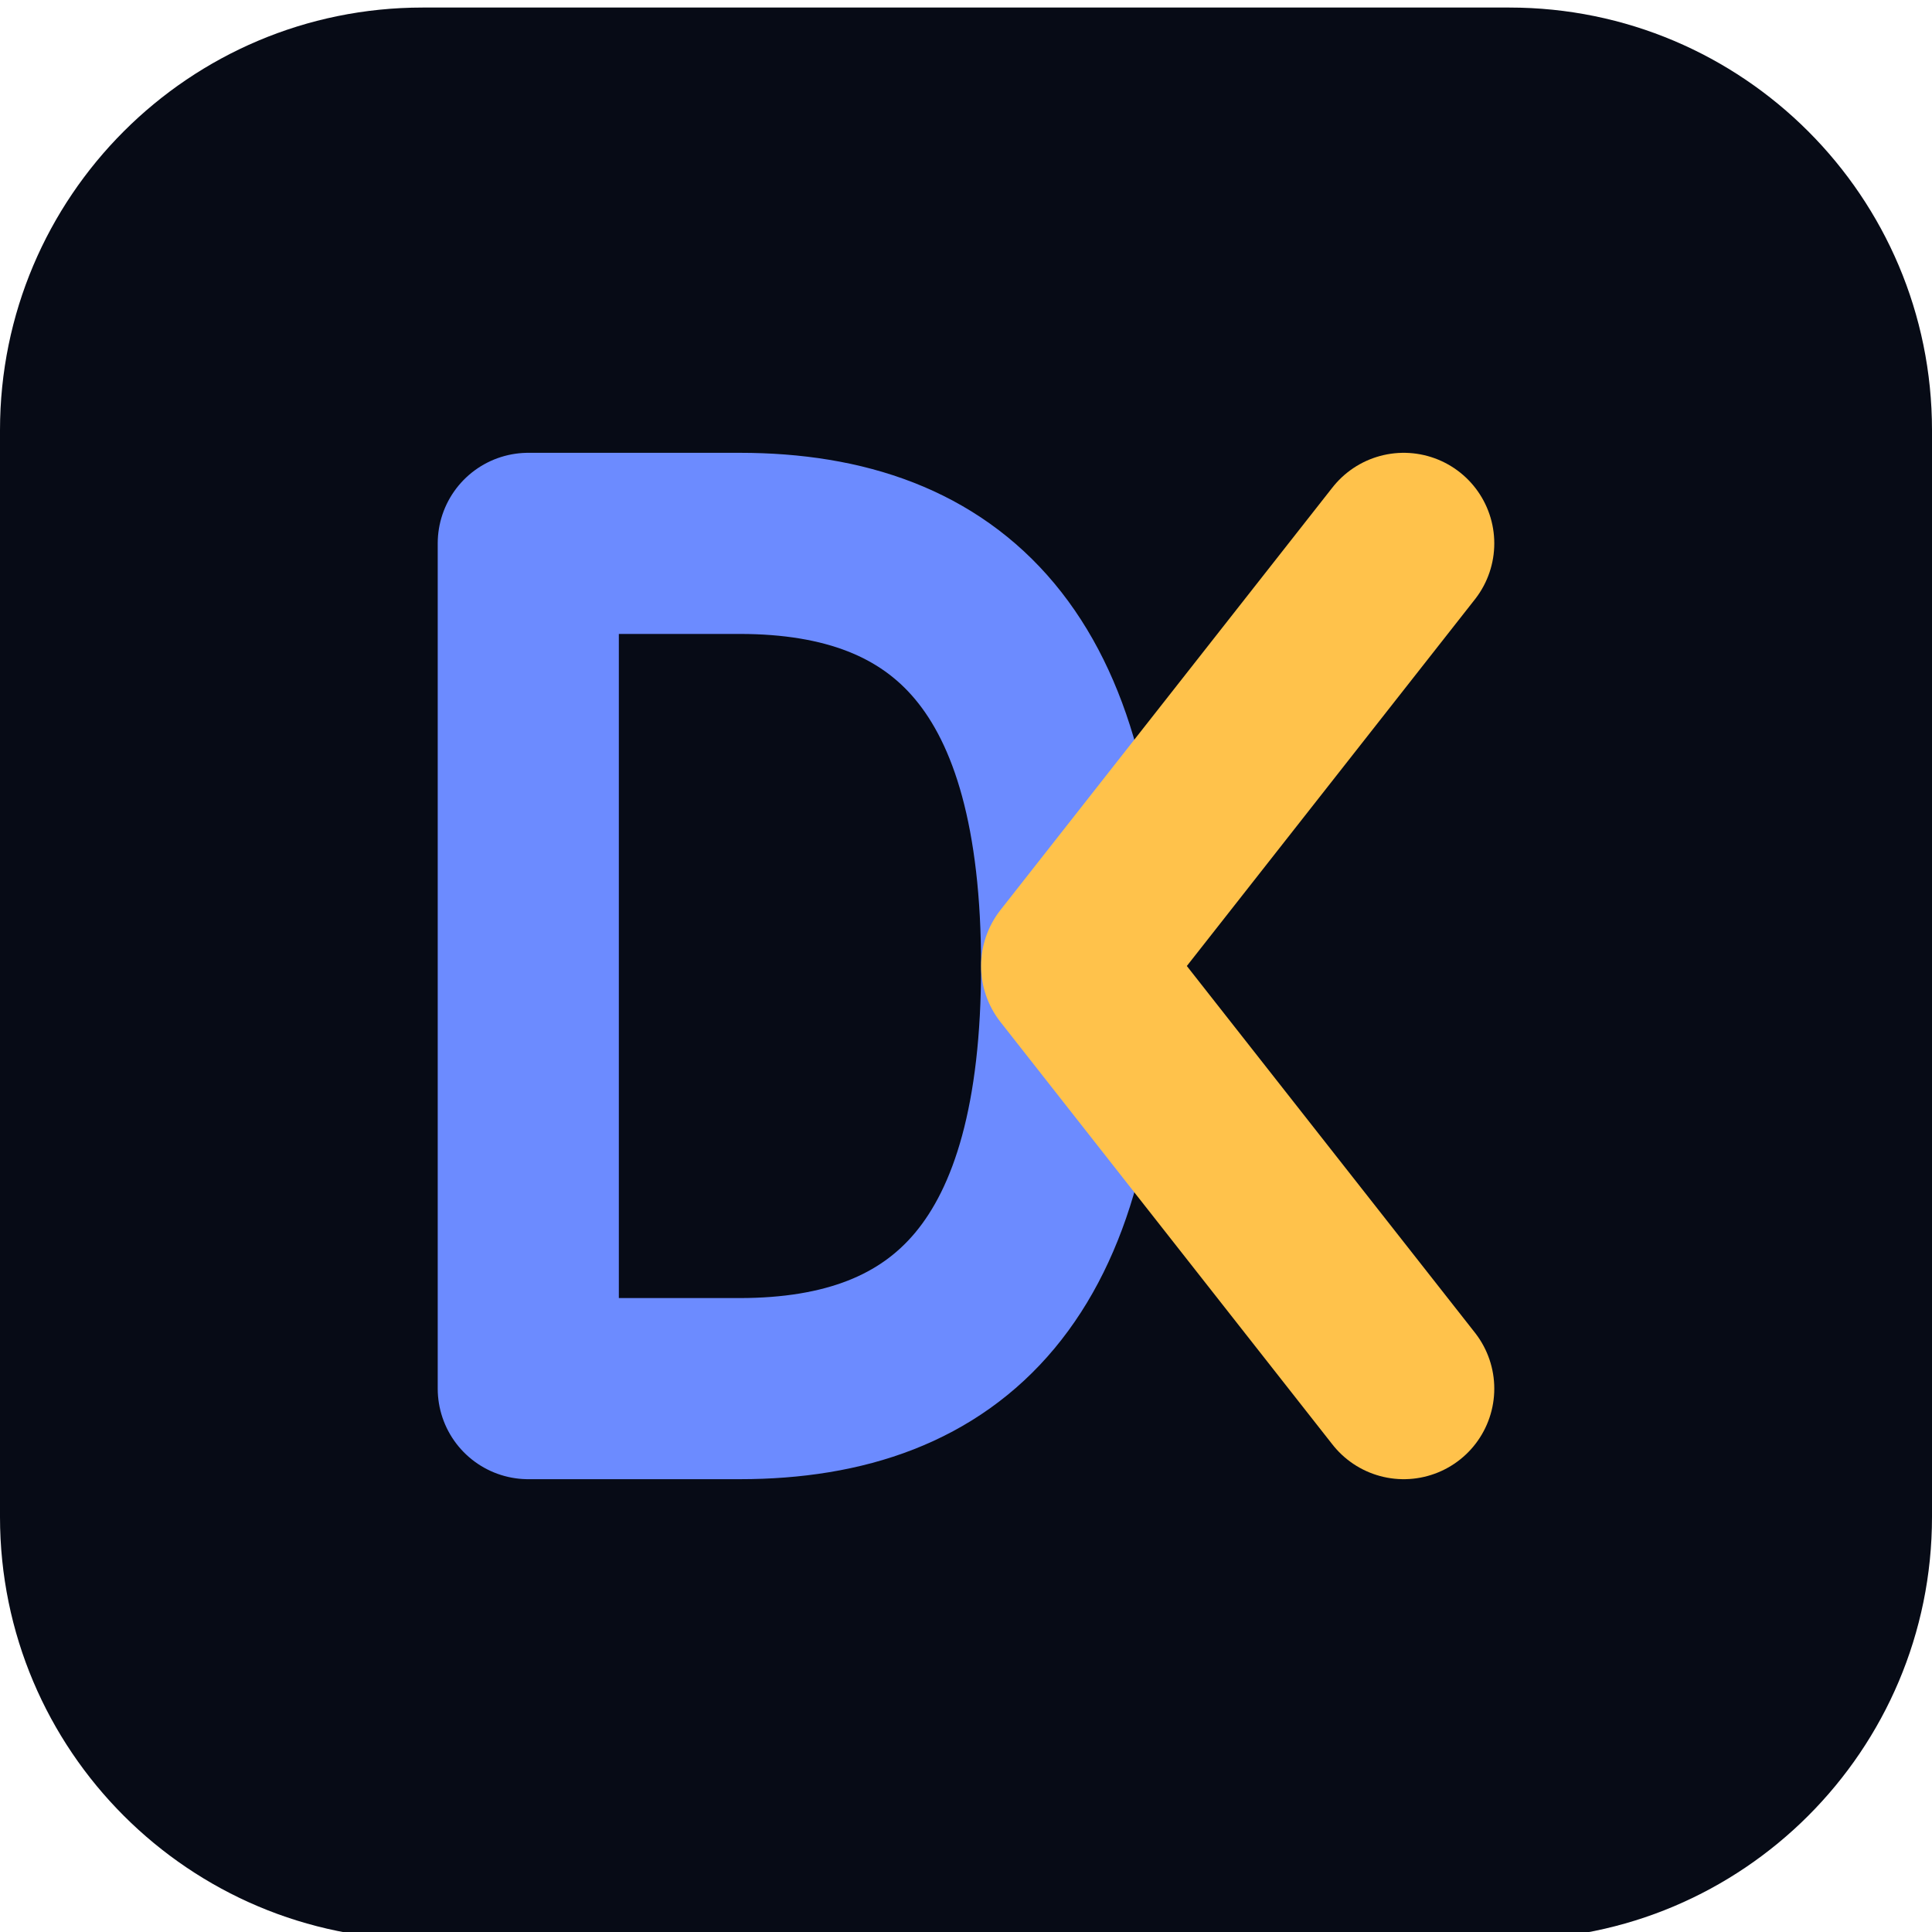
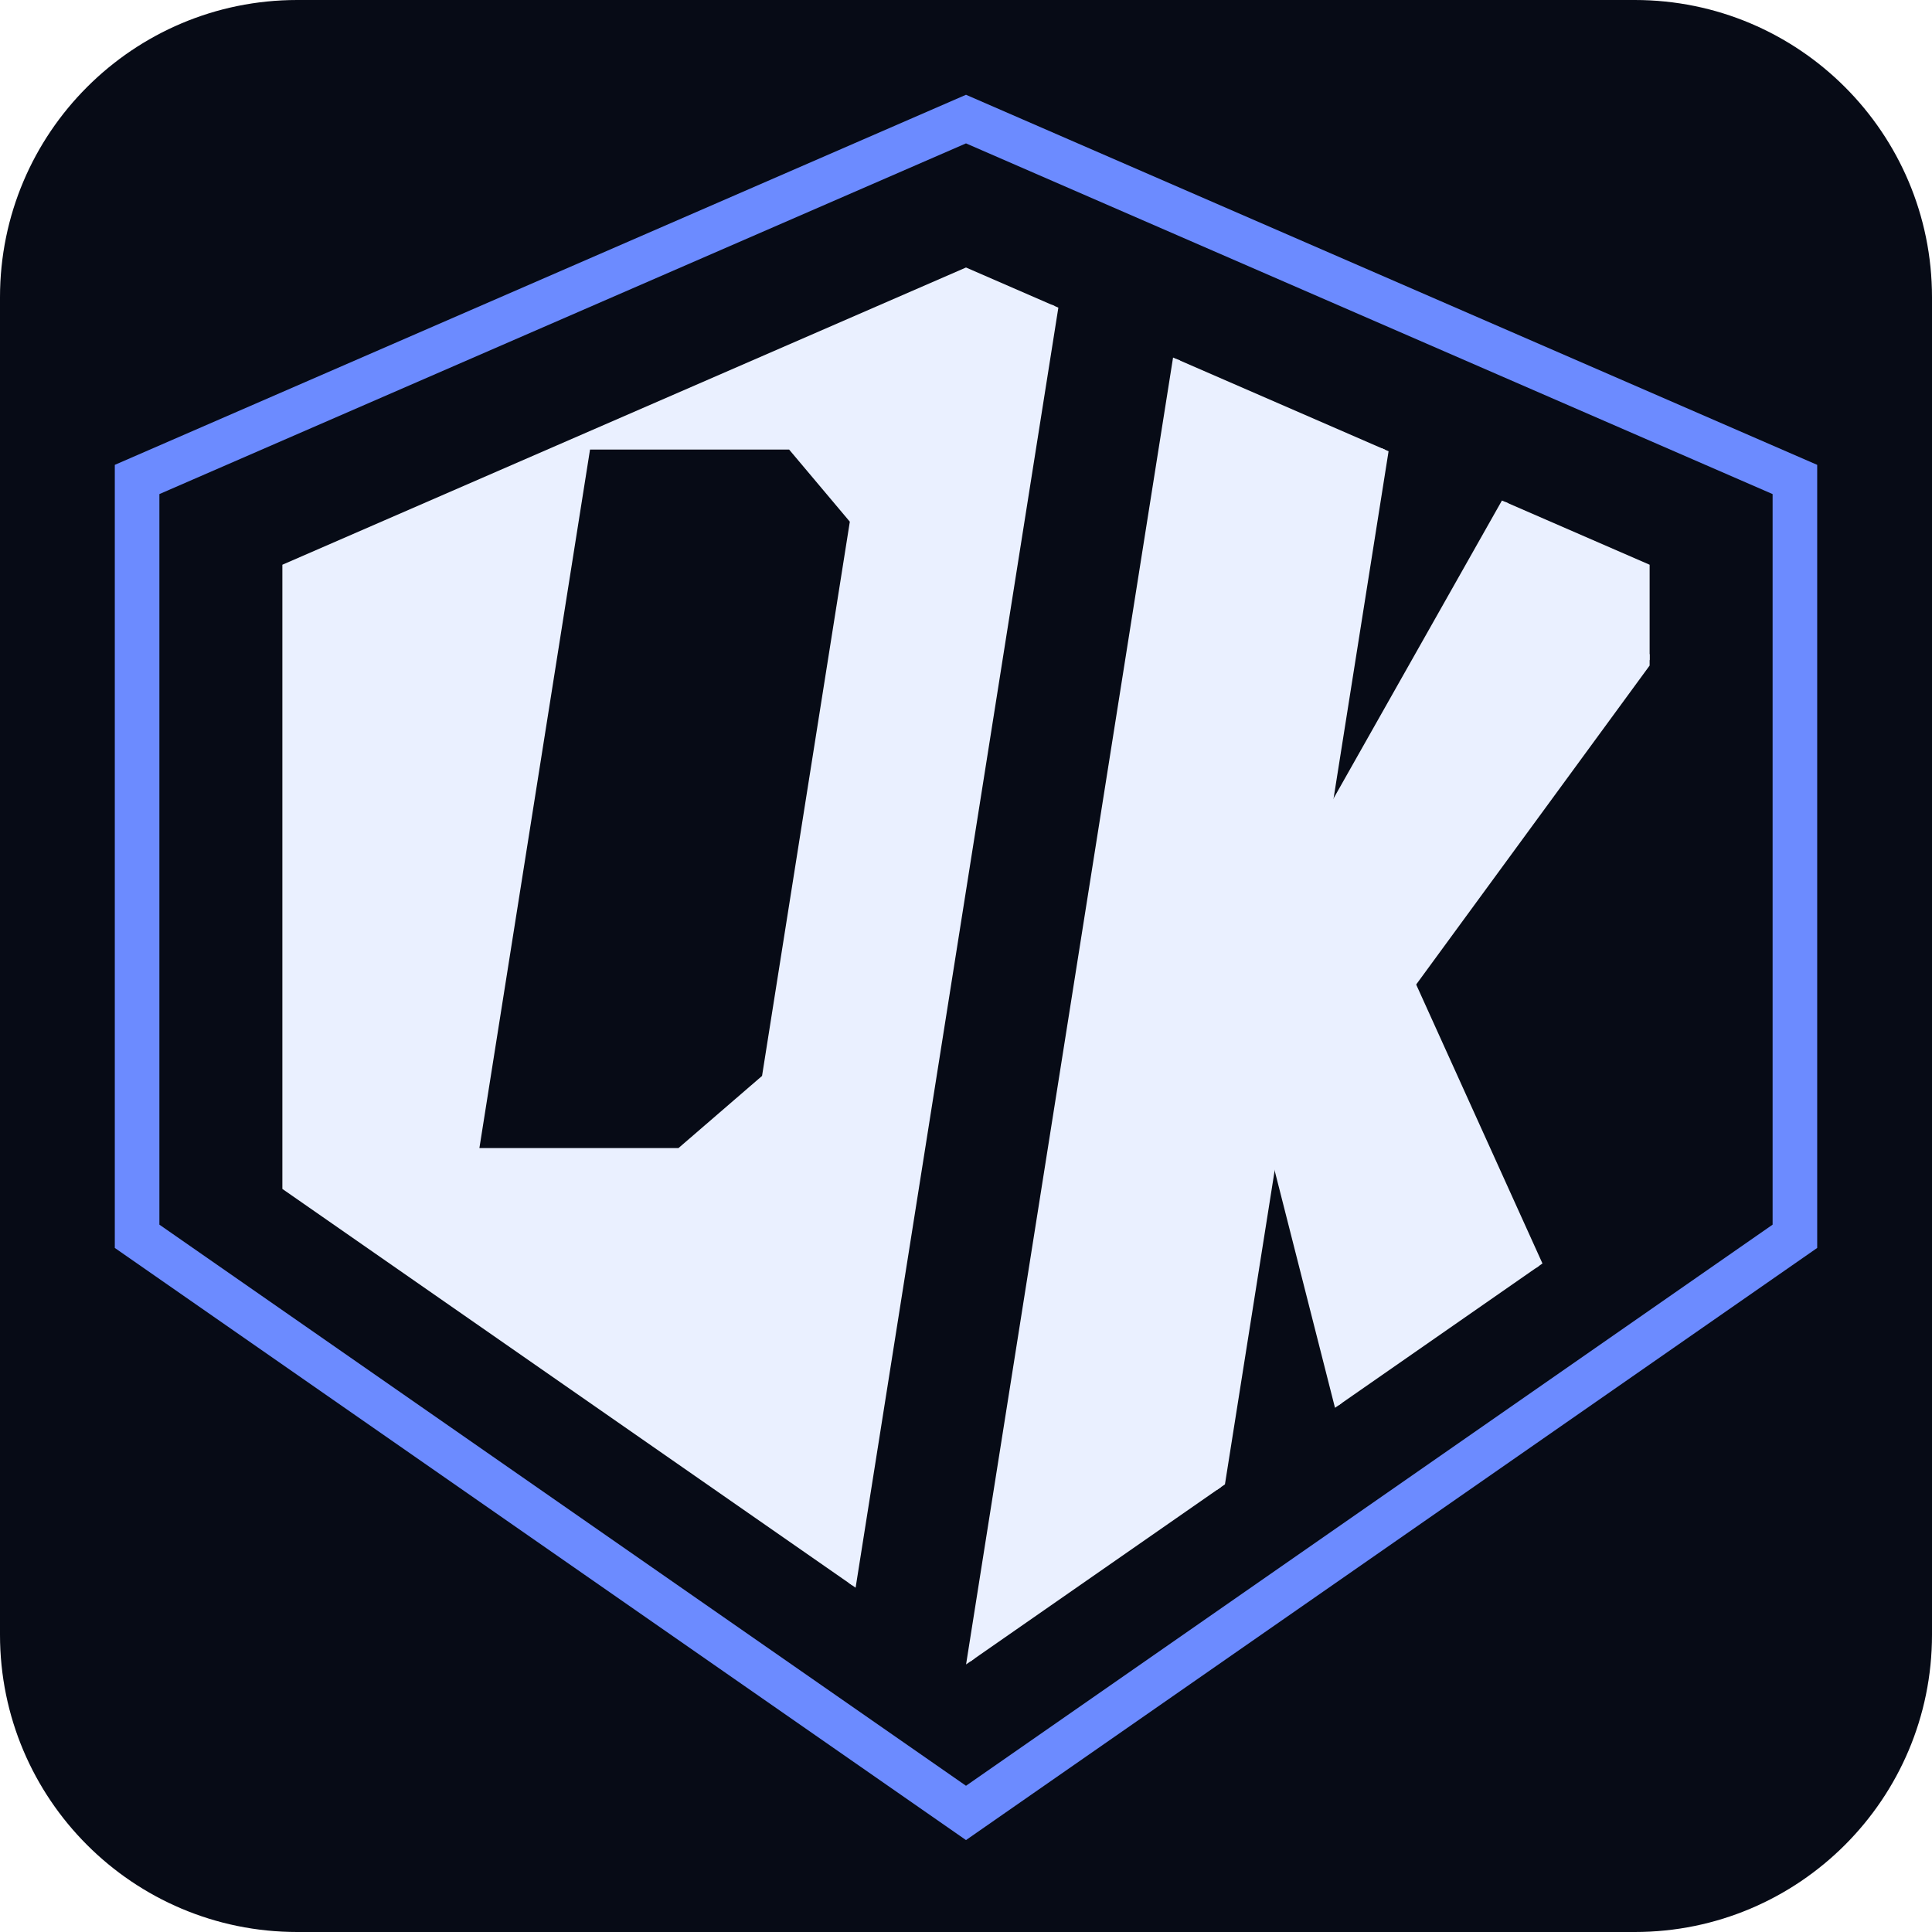
- <svg xmlns="http://www.w3.org/2000/svg" id="Ebene_1" version="1.1" viewBox="0 0 64 64">
+ <svg xmlns="http://www.w3.org/2000/svg" viewBox="-2 -5 104 104">
+   <rect x="-2" y="-5" width="104" height="104" rx="16" fill="#070B16" />
  <defs>
-     <style>
-       .st0 {
-         fill: #070b16;
-       }
- 
-       .st1 {
-         stroke: #6c8bff;
-       }
- 
-       .st1, .st2 {
-         fill: none;
-         stroke-linecap: round;
-         stroke-linejoin: round;
-         stroke-width: 6px;
-       }
- 
-       .st2 {
-         stroke: #ffc24b;
-       }
-     </style>
+     <clipPath id="c">
+       <polygon points="50.00,9.40 86.80,25.40 86.80,59.00 50.00,84.60 13.20,59.00 13.20,25.40" />
+     </clipPath>
  </defs>
-   <rect class="st0" y=".25" width="64" height="64" rx="14" ry="14" />
-   <path class="st1" d="M40,46" />
-   <path class="st1" d="M40,18" />
-   <path class="st1" d="M17.5,46h7c7,0,11-4,11-14s-4-14-11-14h-7v28Z" />
-   <path class="st2" d="M46.5,18l-11,14,11,14" />
+   <polygon points="50.00,1.41 94.62,20.81 94.62,61.55 50.00,92.59 5.38,61.55 5.38,20.81" fill="none" stroke="#6C8BFF" stroke-width="2.4" stroke-linejoin="miter" />
+   <g clip-path="url(#c)">
+     <g transform="translate(50 48) skewX(-9) translate(-50 -53)" fill="#EAF0FF" fill-rule="evenodd" stroke="#EAF0FF" stroke-width=".4">
+       <path d="M-10 -10H41L49 -2V120L-10 120ZM25 24H36L40 28V58L36 62H25Z" />
+       <path d="M56 -15H68V125H56Z" />
+       <path d="M68 44L92 -15H113L74 53H68Z" />
+       <path d="M68 62L94 125H118L74 53H68Z" />
+     </g>
+   </g>
</svg>
